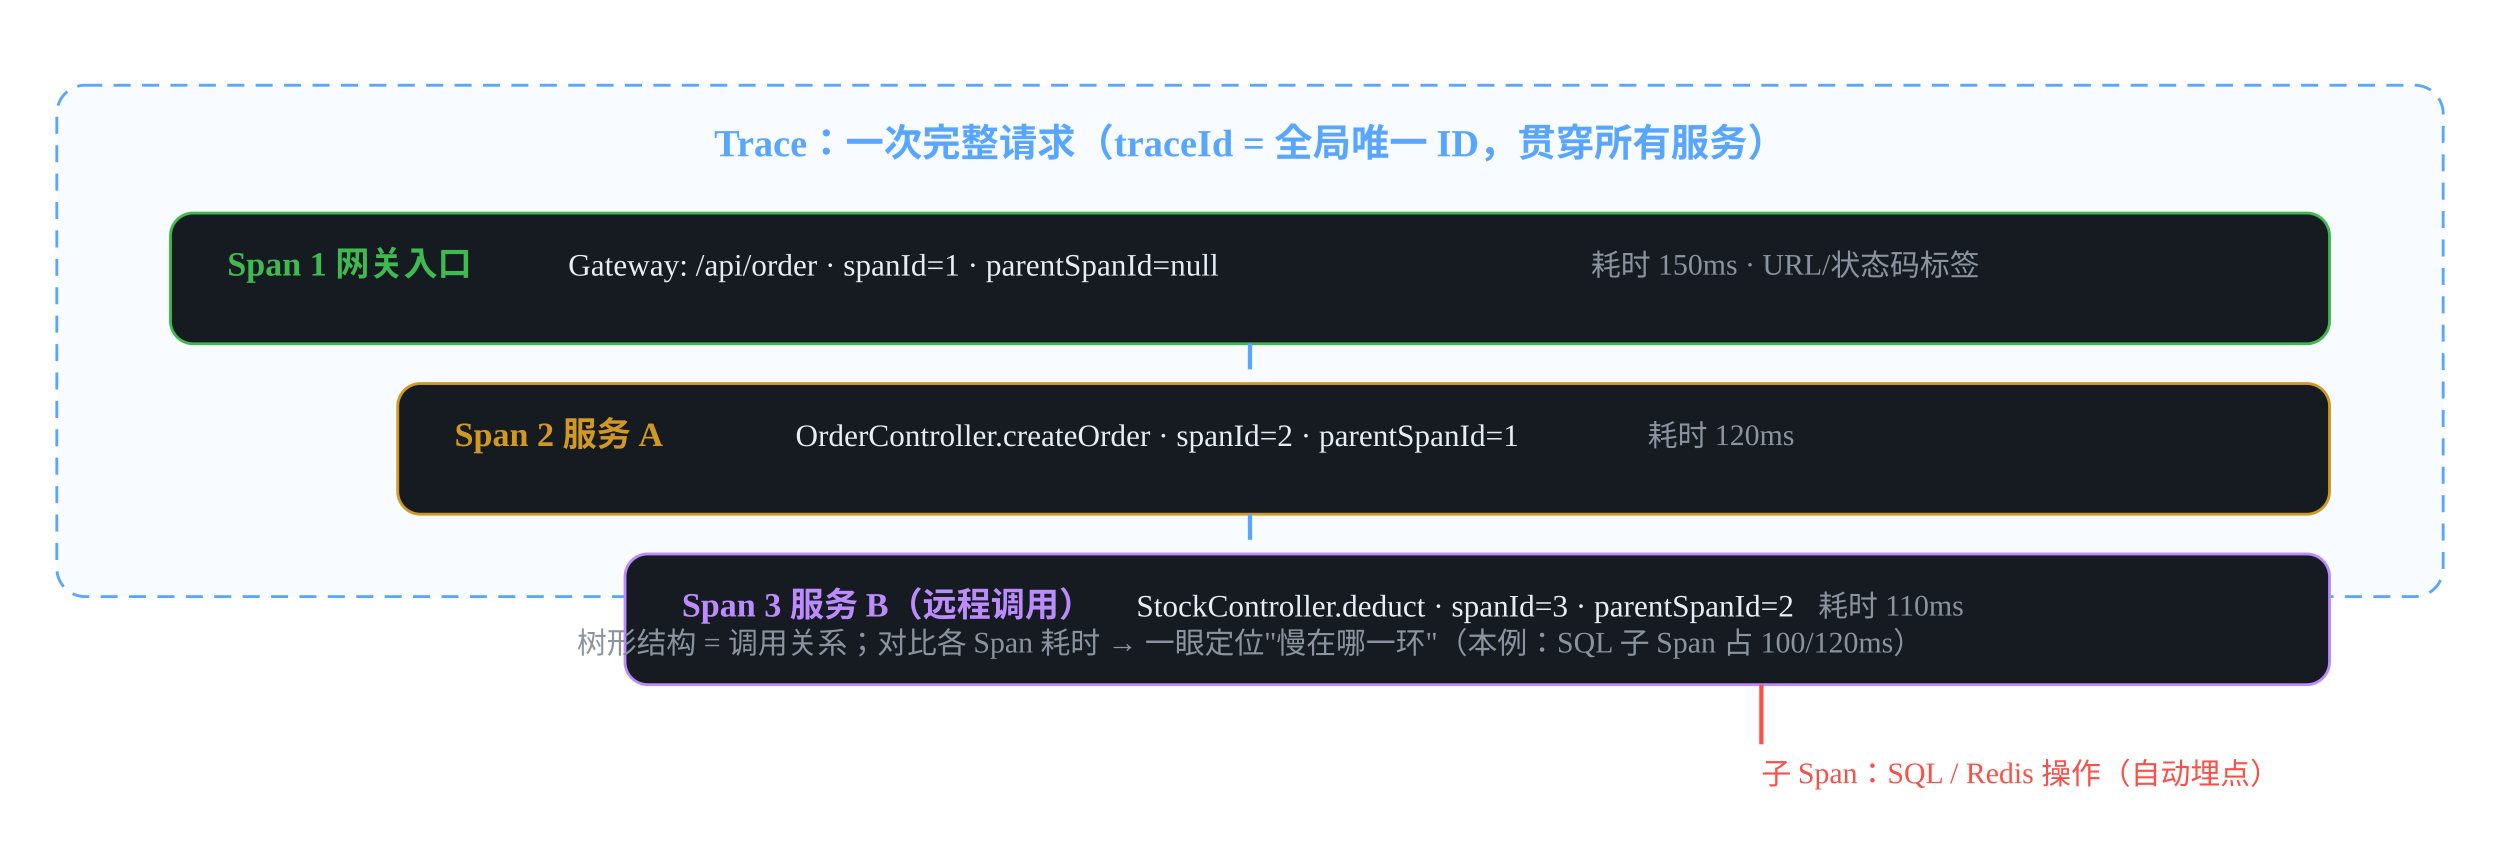
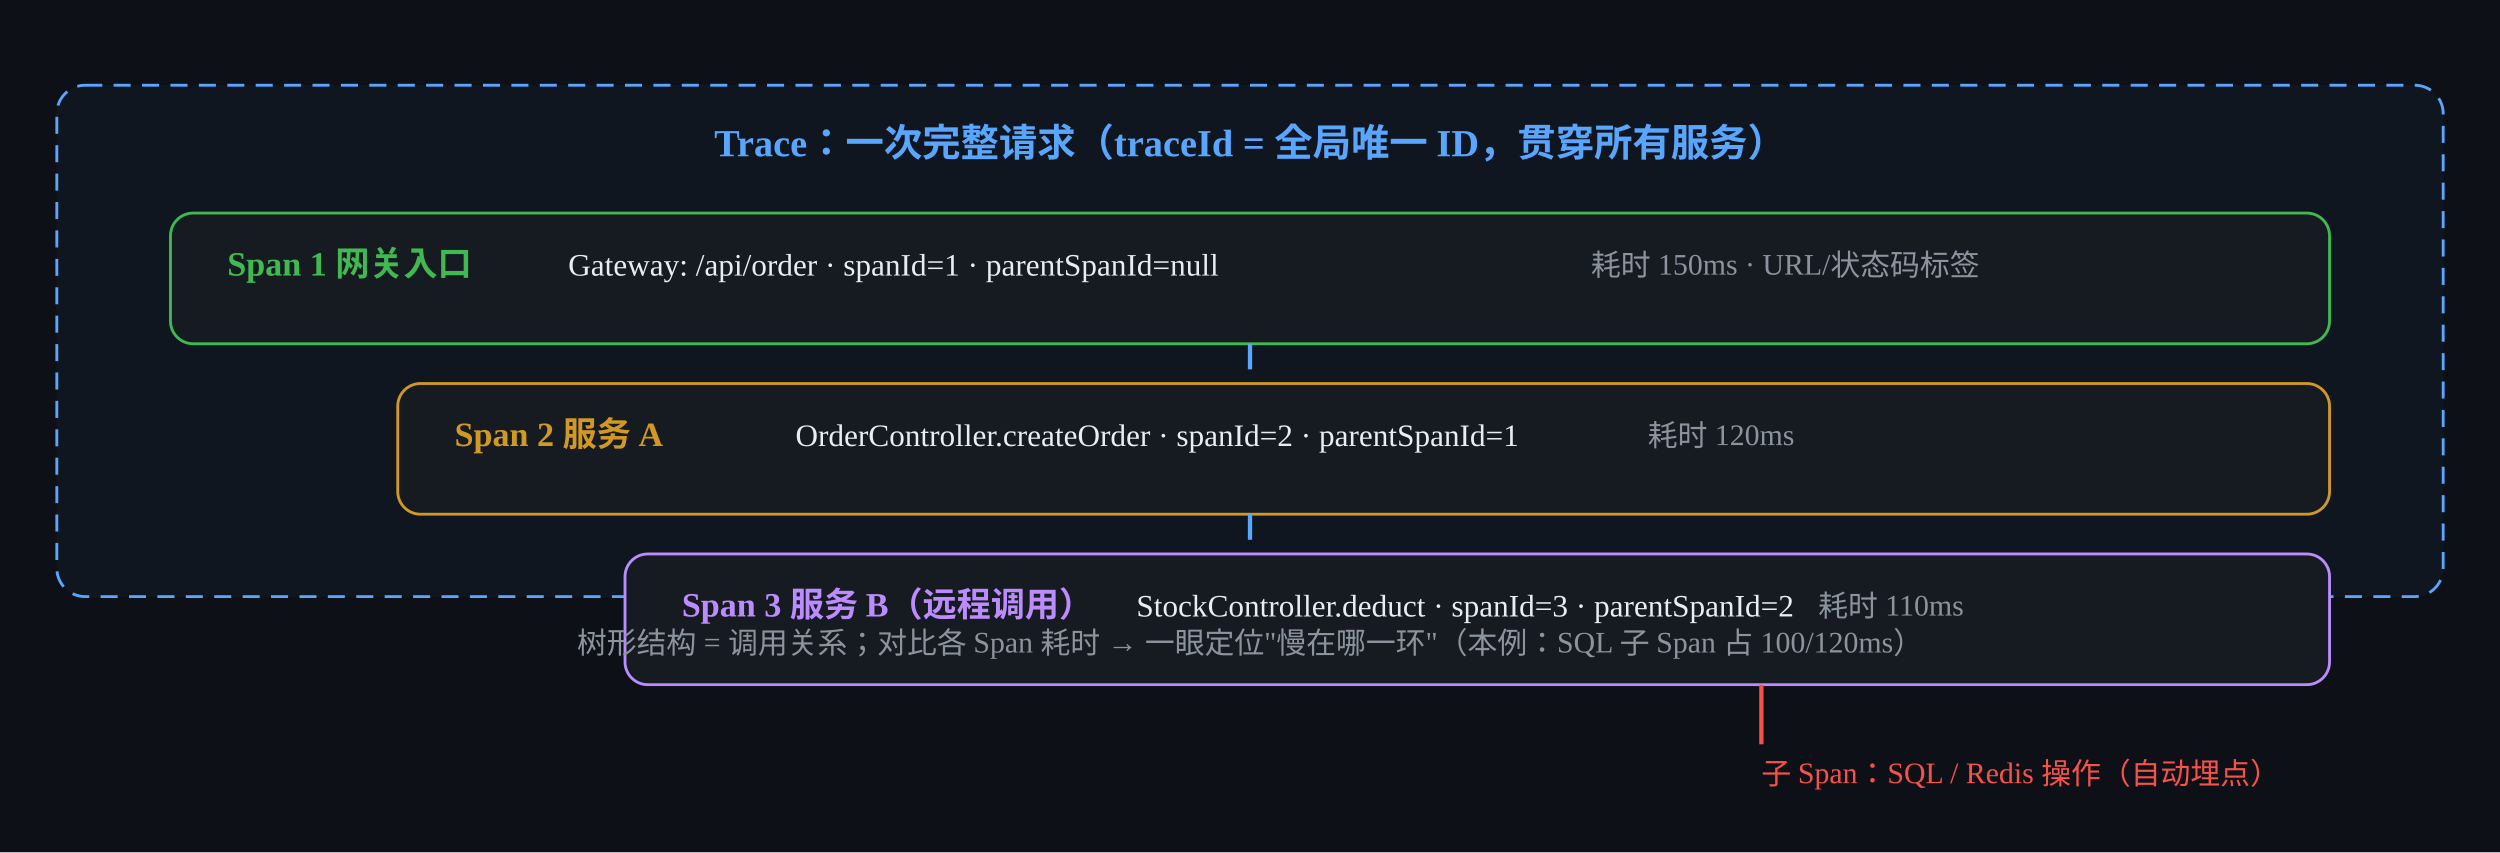
<svg xmlns="http://www.w3.org/2000/svg" width="880" height="300" viewBox="0 0 880 300">
+   <rect x="0" y="0" width="880" height="300" fill="#0d1117" />
  <defs>
    <marker id="arr" viewBox="0 0 10 10" refX="9" refY="5" markerWidth="7" markerHeight="7" orient="auto-start-reverse">
      <path d="M 0 0 L 10 5 L 0 10 z" fill="#58a6ff" />
    </marker>
  </defs>
  <rect x="20" y="30" width="840" height="180" rx="10" fill="rgba(88,166,255,.04)" stroke="#58a6ff" stroke-dasharray="6 4" />
  <text x="440" y="55" text-anchor="middle" fill="#58a6ff" font-size="13.5" font-weight="bold">Trace：一次完整请求（traceId = 全局唯一 ID，贯穿所有服务）</text>
  <rect x="60" y="75" width="760" height="46" rx="8" fill="#161b22" stroke="#3fb950" />
  <text x="80" y="97" fill="#3fb950" font-size="12" font-weight="bold">Span 1 网关入口</text>
  <text x="200" y="97" fill="#e6edf3" font-size="11">Gateway: /api/order  ·  spanId=1 · parentSpanId=null</text>
  <text x="560" y="97" fill="#8b949e" font-size="10.5">耗时 150ms · URL/状态码标签</text>
  <rect x="140" y="135" width="680" height="46" rx="8" fill="#161b22" stroke="#d29922" />
  <text x="160" y="157" fill="#d29922" font-size="12" font-weight="bold">Span 2 服务 A</text>
  <text x="280" y="157" fill="#e6edf3" font-size="11">OrderController.createOrder  ·  spanId=2 · parentSpanId=1</text>
  <text x="580" y="157" fill="#8b949e" font-size="10.5">耗时 120ms</text>
  <rect x="220" y="195" width="600" height="46" rx="8" fill="#161b22" stroke="#bc8cff" />
  <text x="240" y="217" fill="#bc8cff" font-size="12" font-weight="bold">Span 3 服务 B（远程调用）</text>
  <text x="400" y="217" fill="#e6edf3" font-size="11">StockController.deduct · spanId=3 · parentSpanId=2</text>
  <text x="640" y="217" fill="#8b949e" font-size="10.5">耗时 110ms</text>
  <line x1="440" y1="121" x2="440" y2="130" stroke="#58a6ff" stroke-width="1.5" />
  <line x1="440" y1="181" x2="440" y2="190" stroke="#58a6ff" stroke-width="1.5" />
  <line x1="620" y1="241" x2="620" y2="262" stroke="#f85149" stroke-width="1.5" />
  <text x="620" y="276" fill="#f85149" font-size="10.5">子 Span：SQL / Redis 操作（自动埋点）</text>
  <text x="440" y="230" text-anchor="middle" fill="#8b949e" font-size="10.5">树形结构 = 调用关系；对比各 Span 耗时 → 一眼定位"慢在哪一环"（本例：SQL 子 Span 占 100/120ms）</text>
</svg>
